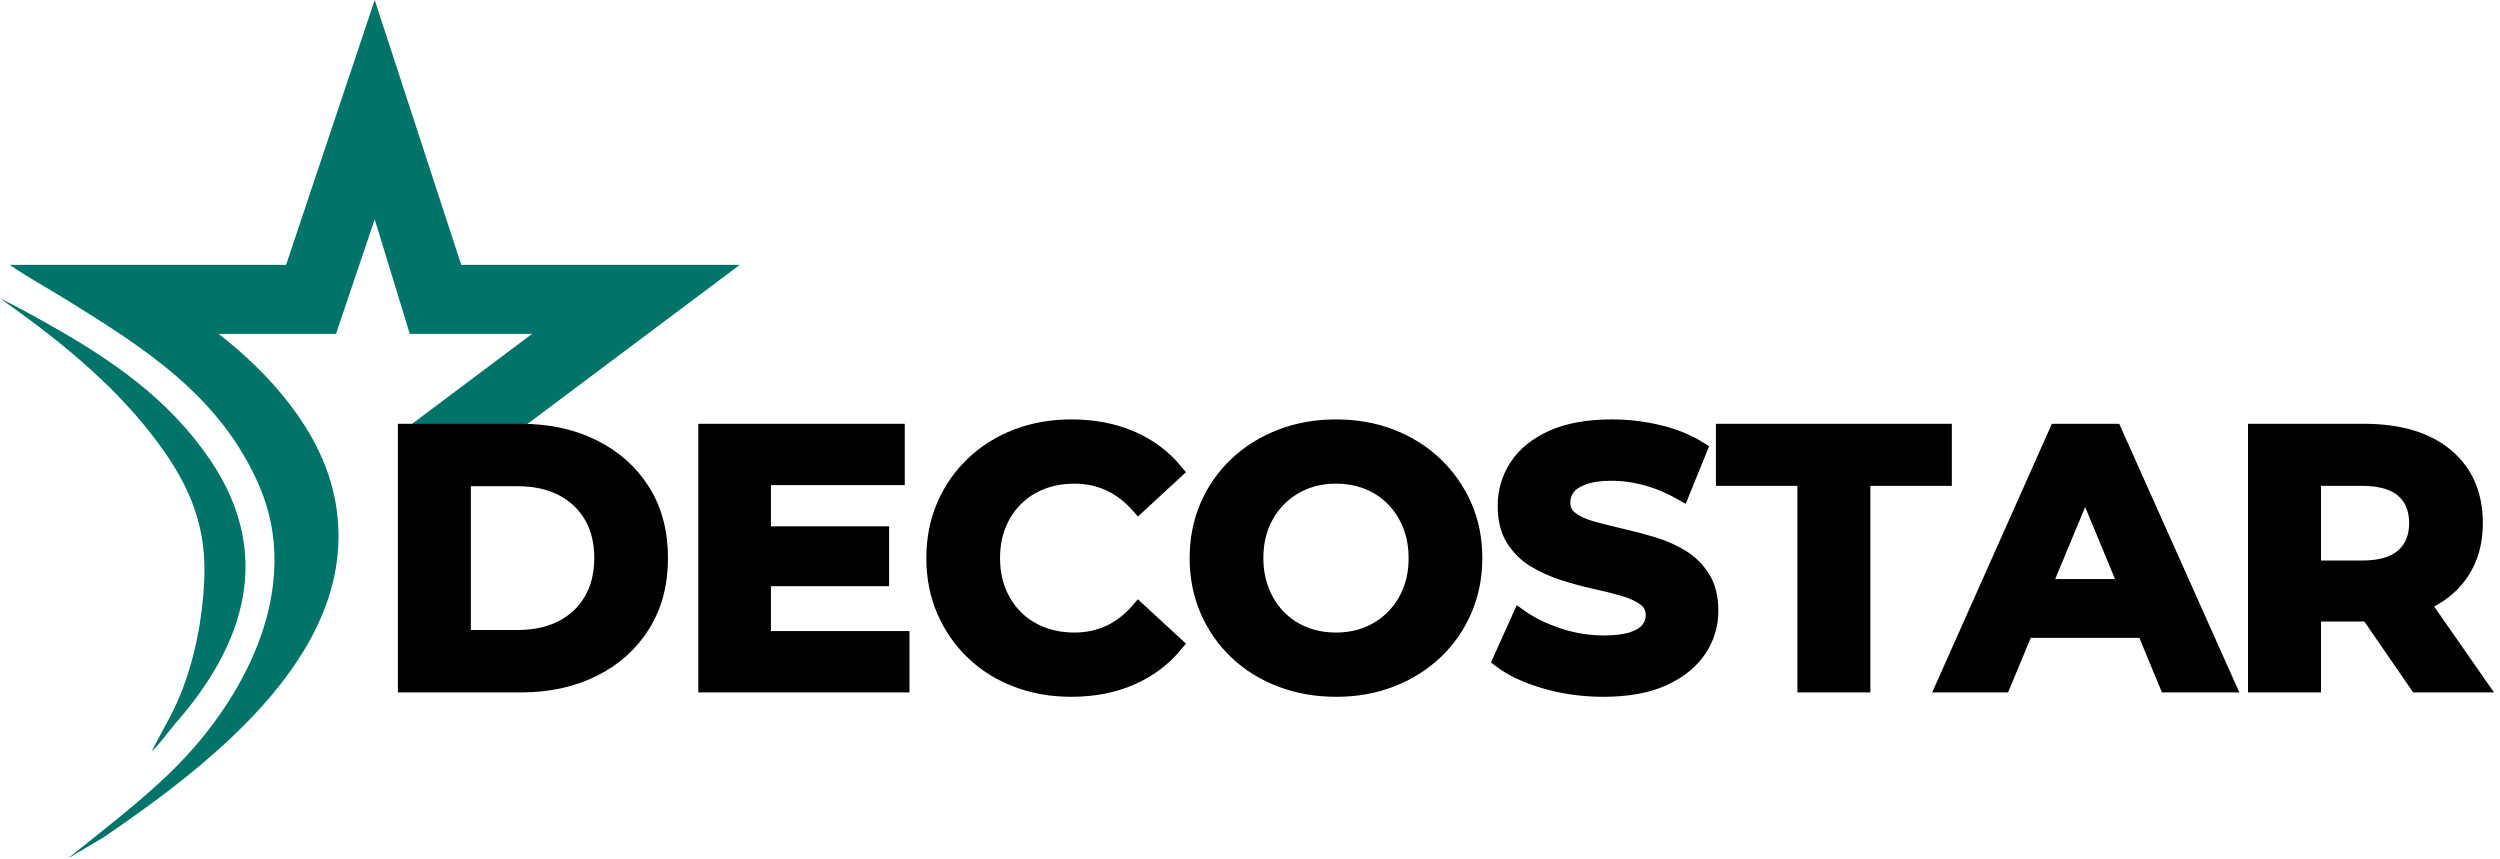
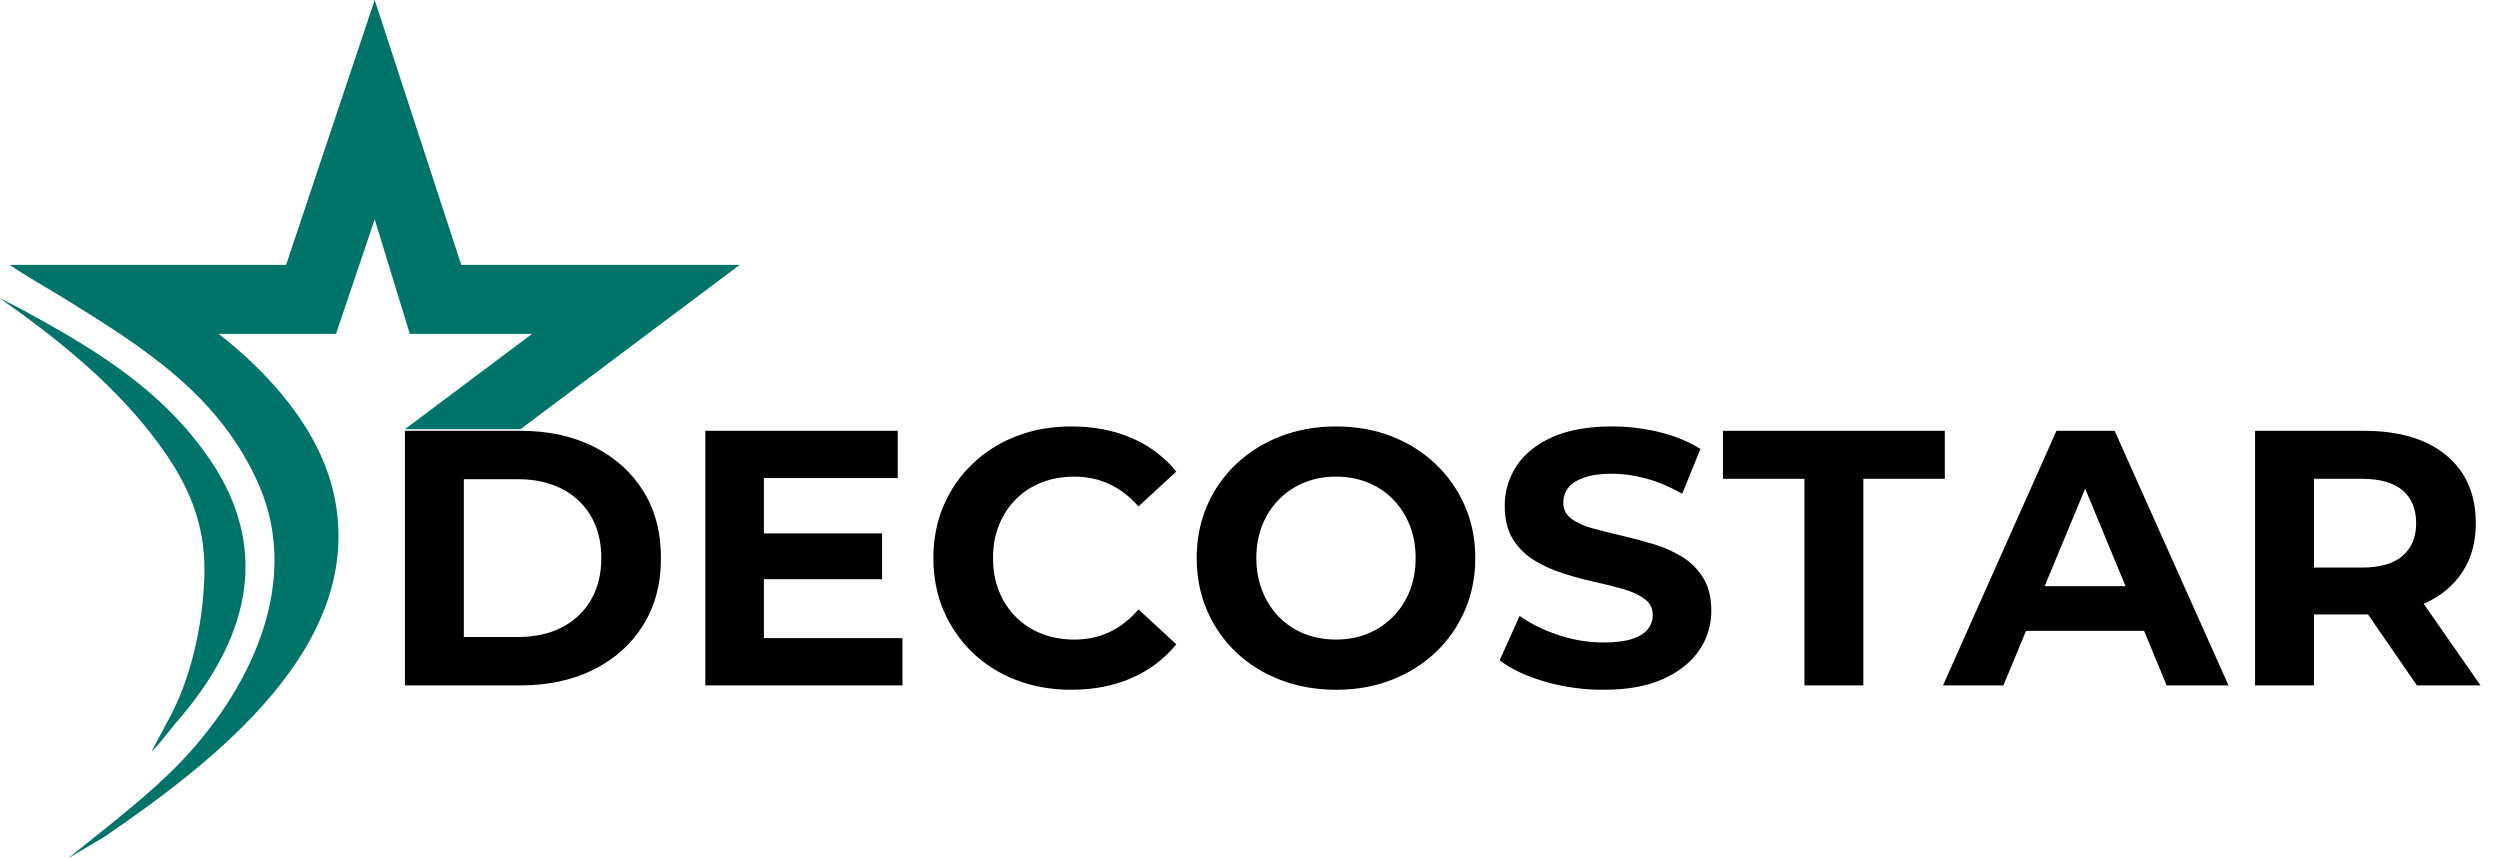
<svg xmlns="http://www.w3.org/2000/svg" viewBox="0 0 360 123.63">
  <g transform="translate(-72.77,-235.83)">
    <path fill="#007469" d="M 131.074 297.638 L 149.388 283.909 L 131.780 283.909 L 126.727 267.418 L 121.153 283.909 L 104.258 283.909 C 111.594 289.614 118.820 297.696 120.864 307.058 C 125.621 328.834 103.354 345.668 87.771 356.353 L 82.539 359.451 C 87.452 355.486 92.519 351.660 97.079 347.276 C 107.865 336.912 116.606 320.575 110.023 305.602 C 104.399 292.808 93.654 286.007 82.301 278.976 C 79.766 277.407 76.572 275.632 74.159 273.967 L 113.967 273.967 L 126.727 235.825 L 139.186 273.967 L 179.295 273.969 L 147.710 297.638 L 131.074 297.638 Z" />
    <path fill="#007469" d="M 94.644 343.932 L 96.809 339.883 C 100.267 333.768 101.947 325.957 102.195 318.956 C 102.485 310.770 99.535 304.748 94.651 298.454 C 88.611 290.669 80.785 284.431 72.773 278.795 C 75.101 279.912 77.375 281.184 79.630 282.451 C 88.752 287.579 96.971 293.169 102.973 301.967 C 112.206 315.503 108.094 328.576 97.997 340.037 C 97.728 340.343 94.825 344.123 94.644 343.932 Z" />
-     <path fill="#000000" stroke="#000000" stroke-width="1.5" transform="translate(131.0773,316.1966) scale(1.35) translate(-131.0773,-316.1966)" d="M131.077 329.775V302.619H143.414Q147.837 302.619 151.212 304.306Q154.587 305.994 156.488 309.02Q158.389 312.046 158.389 316.197Q158.389 320.309 156.488 323.355Q154.587 326.4 151.212 328.087Q147.837 329.775 143.414 329.775ZM137.362 324.615H143.104Q145.819 324.615 147.817 323.587Q149.815 322.559 150.921 320.658Q152.026 318.757 152.026 316.197Q152.026 313.598 150.921 311.716Q149.815 309.835 147.817 308.807Q145.819 307.779 143.104 307.779H137.362Z M163.122 329.775V302.619H183.644V307.662H169.368V324.732H184.148V329.775ZM168.902 318.447V313.559H181.976V318.447Z M202.149 330.241Q199.007 330.241 196.31 329.212Q193.614 328.184 191.636 326.283Q189.657 324.383 188.551 321.822Q187.446 319.262 187.446 316.197Q187.446 313.132 188.551 310.572Q189.657 308.011 191.655 306.11Q193.653 304.209 196.33 303.181Q199.007 302.153 202.188 302.153Q205.718 302.153 208.569 303.375Q211.421 304.597 213.36 306.964L209.326 310.688Q207.929 309.098 206.222 308.302Q204.515 307.507 202.498 307.507Q200.597 307.507 199.007 308.128Q197.416 308.748 196.252 309.912Q195.088 311.076 194.448 312.667Q193.808 314.257 193.808 316.197Q193.808 318.137 194.448 319.727Q195.088 321.318 196.252 322.482Q197.416 323.645 199.007 324.266Q200.597 324.887 202.498 324.887Q204.515 324.887 206.222 324.092Q207.929 323.296 209.326 321.667L213.36 325.391Q211.421 327.758 208.569 328.999Q205.718 330.241 202.149 330.241Z M230.43 330.241Q227.21 330.241 224.475 329.193Q221.74 328.146 219.742 326.245Q217.744 324.344 216.639 321.783Q215.533 319.223 215.533 316.197Q215.533 313.171 216.639 310.611Q217.744 308.05 219.762 306.149Q221.779 304.248 224.494 303.201Q227.21 302.153 230.391 302.153Q233.611 302.153 236.307 303.201Q239.004 304.248 241.002 306.149Q242.999 308.05 244.125 310.591Q245.25 313.132 245.25 316.197Q245.25 319.223 244.125 321.803Q242.999 324.383 241.002 326.264Q239.004 328.146 236.307 329.193Q233.611 330.241 230.43 330.241ZM230.391 324.887Q232.215 324.887 233.747 324.266Q235.279 323.645 236.443 322.482Q237.607 321.318 238.247 319.727Q238.887 318.137 238.887 316.197Q238.887 314.257 238.247 312.667Q237.607 311.076 236.463 309.912Q235.318 308.748 233.766 308.128Q232.215 307.507 230.391 307.507Q228.568 307.507 227.036 308.128Q225.503 308.748 224.339 309.912Q223.175 311.076 222.535 312.667Q221.895 314.257 221.895 316.197Q221.895 318.098 222.535 319.708Q223.175 321.318 224.32 322.482Q225.464 323.645 227.016 324.266Q228.568 324.887 230.391 324.887Z M258.905 330.241Q255.646 330.241 252.659 329.368Q249.672 328.495 247.849 327.098L249.982 322.365Q251.728 323.607 254.114 324.402Q256.5 325.197 258.944 325.197Q260.806 325.197 261.951 324.829Q263.095 324.46 263.638 323.801Q264.181 323.141 264.181 322.288Q264.181 321.201 263.328 320.561Q262.474 319.921 261.078 319.514Q259.681 319.107 257.994 318.738Q256.306 318.369 254.618 317.826Q252.931 317.283 251.534 316.43Q250.138 315.576 249.265 314.18Q248.392 312.783 248.392 310.611Q248.392 308.283 249.653 306.363Q250.914 304.442 253.455 303.298Q255.996 302.153 259.836 302.153Q262.397 302.153 264.88 302.755Q267.362 303.356 269.263 304.559L267.324 309.33Q265.423 308.244 263.522 307.72Q261.621 307.197 259.797 307.197Q257.974 307.197 256.81 307.623Q255.646 308.05 255.142 308.729Q254.638 309.408 254.638 310.3Q254.638 311.348 255.491 311.988Q256.345 312.628 257.741 313.016Q259.138 313.404 260.826 313.792Q262.513 314.18 264.201 314.684Q265.888 315.188 267.285 316.042Q268.681 316.895 269.554 318.292Q270.427 319.688 270.427 321.822Q270.427 324.111 269.147 326.012Q267.867 327.913 265.326 329.077Q262.785 330.241 258.905 330.241Z M280.359 329.775V307.74H271.669V302.619H295.333V307.74H286.643V329.775Z M295.139 329.775 307.243 302.619H313.45L325.593 329.775H318.998L309.067 305.8H311.549L301.579 329.775ZM301.191 323.956 302.859 319.184H316.825L318.532 323.956Z M328.425 329.775V302.619H340.025Q345.689 302.619 348.831 305.237Q351.973 307.856 351.973 312.473Q351.973 315.499 350.538 317.691Q349.102 319.882 346.464 321.046Q343.826 322.21 340.18 322.21H331.916L334.71 319.456V329.775ZM345.689 329.775 338.899 319.921H345.611L352.478 329.775ZM334.71 320.154 331.916 317.206H339.831Q342.74 317.206 344.176 315.945Q345.611 314.684 345.611 312.473Q345.611 310.223 344.176 308.981Q342.74 307.74 339.831 307.74H331.916L334.71 304.753Z" />
+     <path fill="#000000" transform="translate(131.0773,316.1966) scale(1.35) translate(-131.0773,-316.1966)" d="M131.077 329.775V302.619H143.414Q147.837 302.619 151.212 304.306Q154.587 305.994 156.488 309.02Q158.389 312.046 158.389 316.197Q158.389 320.309 156.488 323.355Q154.587 326.4 151.212 328.087Q147.837 329.775 143.414 329.775ZM137.362 324.615H143.104Q145.819 324.615 147.817 323.587Q149.815 322.559 150.921 320.658Q152.026 318.757 152.026 316.197Q152.026 313.598 150.921 311.716Q149.815 309.835 147.817 308.807Q145.819 307.779 143.104 307.779H137.362Z M163.122 329.775V302.619H183.644V307.662H169.368V324.732H184.148V329.775ZM168.902 318.447V313.559H181.976V318.447Z M202.149 330.241Q199.007 330.241 196.31 329.212Q193.614 328.184 191.636 326.283Q189.657 324.383 188.551 321.822Q187.446 319.262 187.446 316.197Q187.446 313.132 188.551 310.572Q189.657 308.011 191.655 306.11Q193.653 304.209 196.33 303.181Q199.007 302.153 202.188 302.153Q205.718 302.153 208.569 303.375Q211.421 304.597 213.36 306.964L209.326 310.688Q207.929 309.098 206.222 308.302Q204.515 307.507 202.498 307.507Q200.597 307.507 199.007 308.128Q197.416 308.748 196.252 309.912Q195.088 311.076 194.448 312.667Q193.808 314.257 193.808 316.197Q193.808 318.137 194.448 319.727Q195.088 321.318 196.252 322.482Q197.416 323.645 199.007 324.266Q200.597 324.887 202.498 324.887Q204.515 324.887 206.222 324.092Q207.929 323.296 209.326 321.667L213.36 325.391Q211.421 327.758 208.569 328.999Q205.718 330.241 202.149 330.241Z M230.43 330.241Q227.21 330.241 224.475 329.193Q221.74 328.146 219.742 326.245Q217.744 324.344 216.639 321.783Q215.533 319.223 215.533 316.197Q215.533 313.171 216.639 310.611Q217.744 308.05 219.762 306.149Q221.779 304.248 224.494 303.201Q227.21 302.153 230.391 302.153Q233.611 302.153 236.307 303.201Q239.004 304.248 241.002 306.149Q242.999 308.05 244.125 310.591Q245.25 313.132 245.25 316.197Q245.25 319.223 244.125 321.803Q242.999 324.383 241.002 326.264Q239.004 328.146 236.307 329.193Q233.611 330.241 230.43 330.241ZM230.391 324.887Q232.215 324.887 233.747 324.266Q235.279 323.645 236.443 322.482Q237.607 321.318 238.247 319.727Q238.887 318.137 238.887 316.197Q238.887 314.257 238.247 312.667Q237.607 311.076 236.463 309.912Q235.318 308.748 233.766 308.128Q232.215 307.507 230.391 307.507Q228.568 307.507 227.036 308.128Q225.503 308.748 224.339 309.912Q223.175 311.076 222.535 312.667Q221.895 314.257 221.895 316.197Q221.895 318.098 222.535 319.708Q223.175 321.318 224.32 322.482Q225.464 323.645 227.016 324.266Q228.568 324.887 230.391 324.887Z M258.905 330.241Q255.646 330.241 252.659 329.368Q249.672 328.495 247.849 327.098L249.982 322.365Q251.728 323.607 254.114 324.402Q256.5 325.197 258.944 325.197Q260.806 325.197 261.951 324.829Q263.095 324.46 263.638 323.801Q264.181 323.141 264.181 322.288Q264.181 321.201 263.328 320.561Q262.474 319.921 261.078 319.514Q259.681 319.107 257.994 318.738Q256.306 318.369 254.618 317.826Q252.931 317.283 251.534 316.43Q250.138 315.576 249.265 314.18Q248.392 312.783 248.392 310.611Q248.392 308.283 249.653 306.363Q250.914 304.442 253.455 303.298Q255.996 302.153 259.836 302.153Q262.397 302.153 264.88 302.755Q267.362 303.356 269.263 304.559L267.324 309.33Q265.423 308.244 263.522 307.72Q261.621 307.197 259.797 307.197Q257.974 307.197 256.81 307.623Q255.646 308.05 255.142 308.729Q254.638 309.408 254.638 310.3Q254.638 311.348 255.491 311.988Q256.345 312.628 257.741 313.016Q259.138 313.404 260.826 313.792Q262.513 314.18 264.201 314.684Q265.888 315.188 267.285 316.042Q268.681 316.895 269.554 318.292Q270.427 319.688 270.427 321.822Q270.427 324.111 269.147 326.012Q267.867 327.913 265.326 329.077Q262.785 330.241 258.905 330.241Z M280.359 329.775V307.74H271.669V302.619H295.333V307.74H286.643V329.775Z M295.139 329.775 307.243 302.619H313.45L325.593 329.775H318.998L309.067 305.8H311.549L301.579 329.775ZM301.191 323.956 302.859 319.184H316.825L318.532 323.956Z M328.425 329.775V302.619H340.025Q345.689 302.619 348.831 305.237Q351.973 307.856 351.973 312.473Q351.973 315.499 350.538 317.691Q349.102 319.882 346.464 321.046Q343.826 322.21 340.18 322.21H331.916L334.71 319.456V329.775ZM345.689 329.775 338.899 319.921H345.611L352.478 329.775ZM334.71 320.154 331.916 317.206H339.831Q342.74 317.206 344.176 315.945Q345.611 314.684 345.611 312.473Q345.611 310.223 344.176 308.981Q342.74 307.74 339.831 307.74H331.916L334.71 304.753Z" />
  </g>
</svg>
